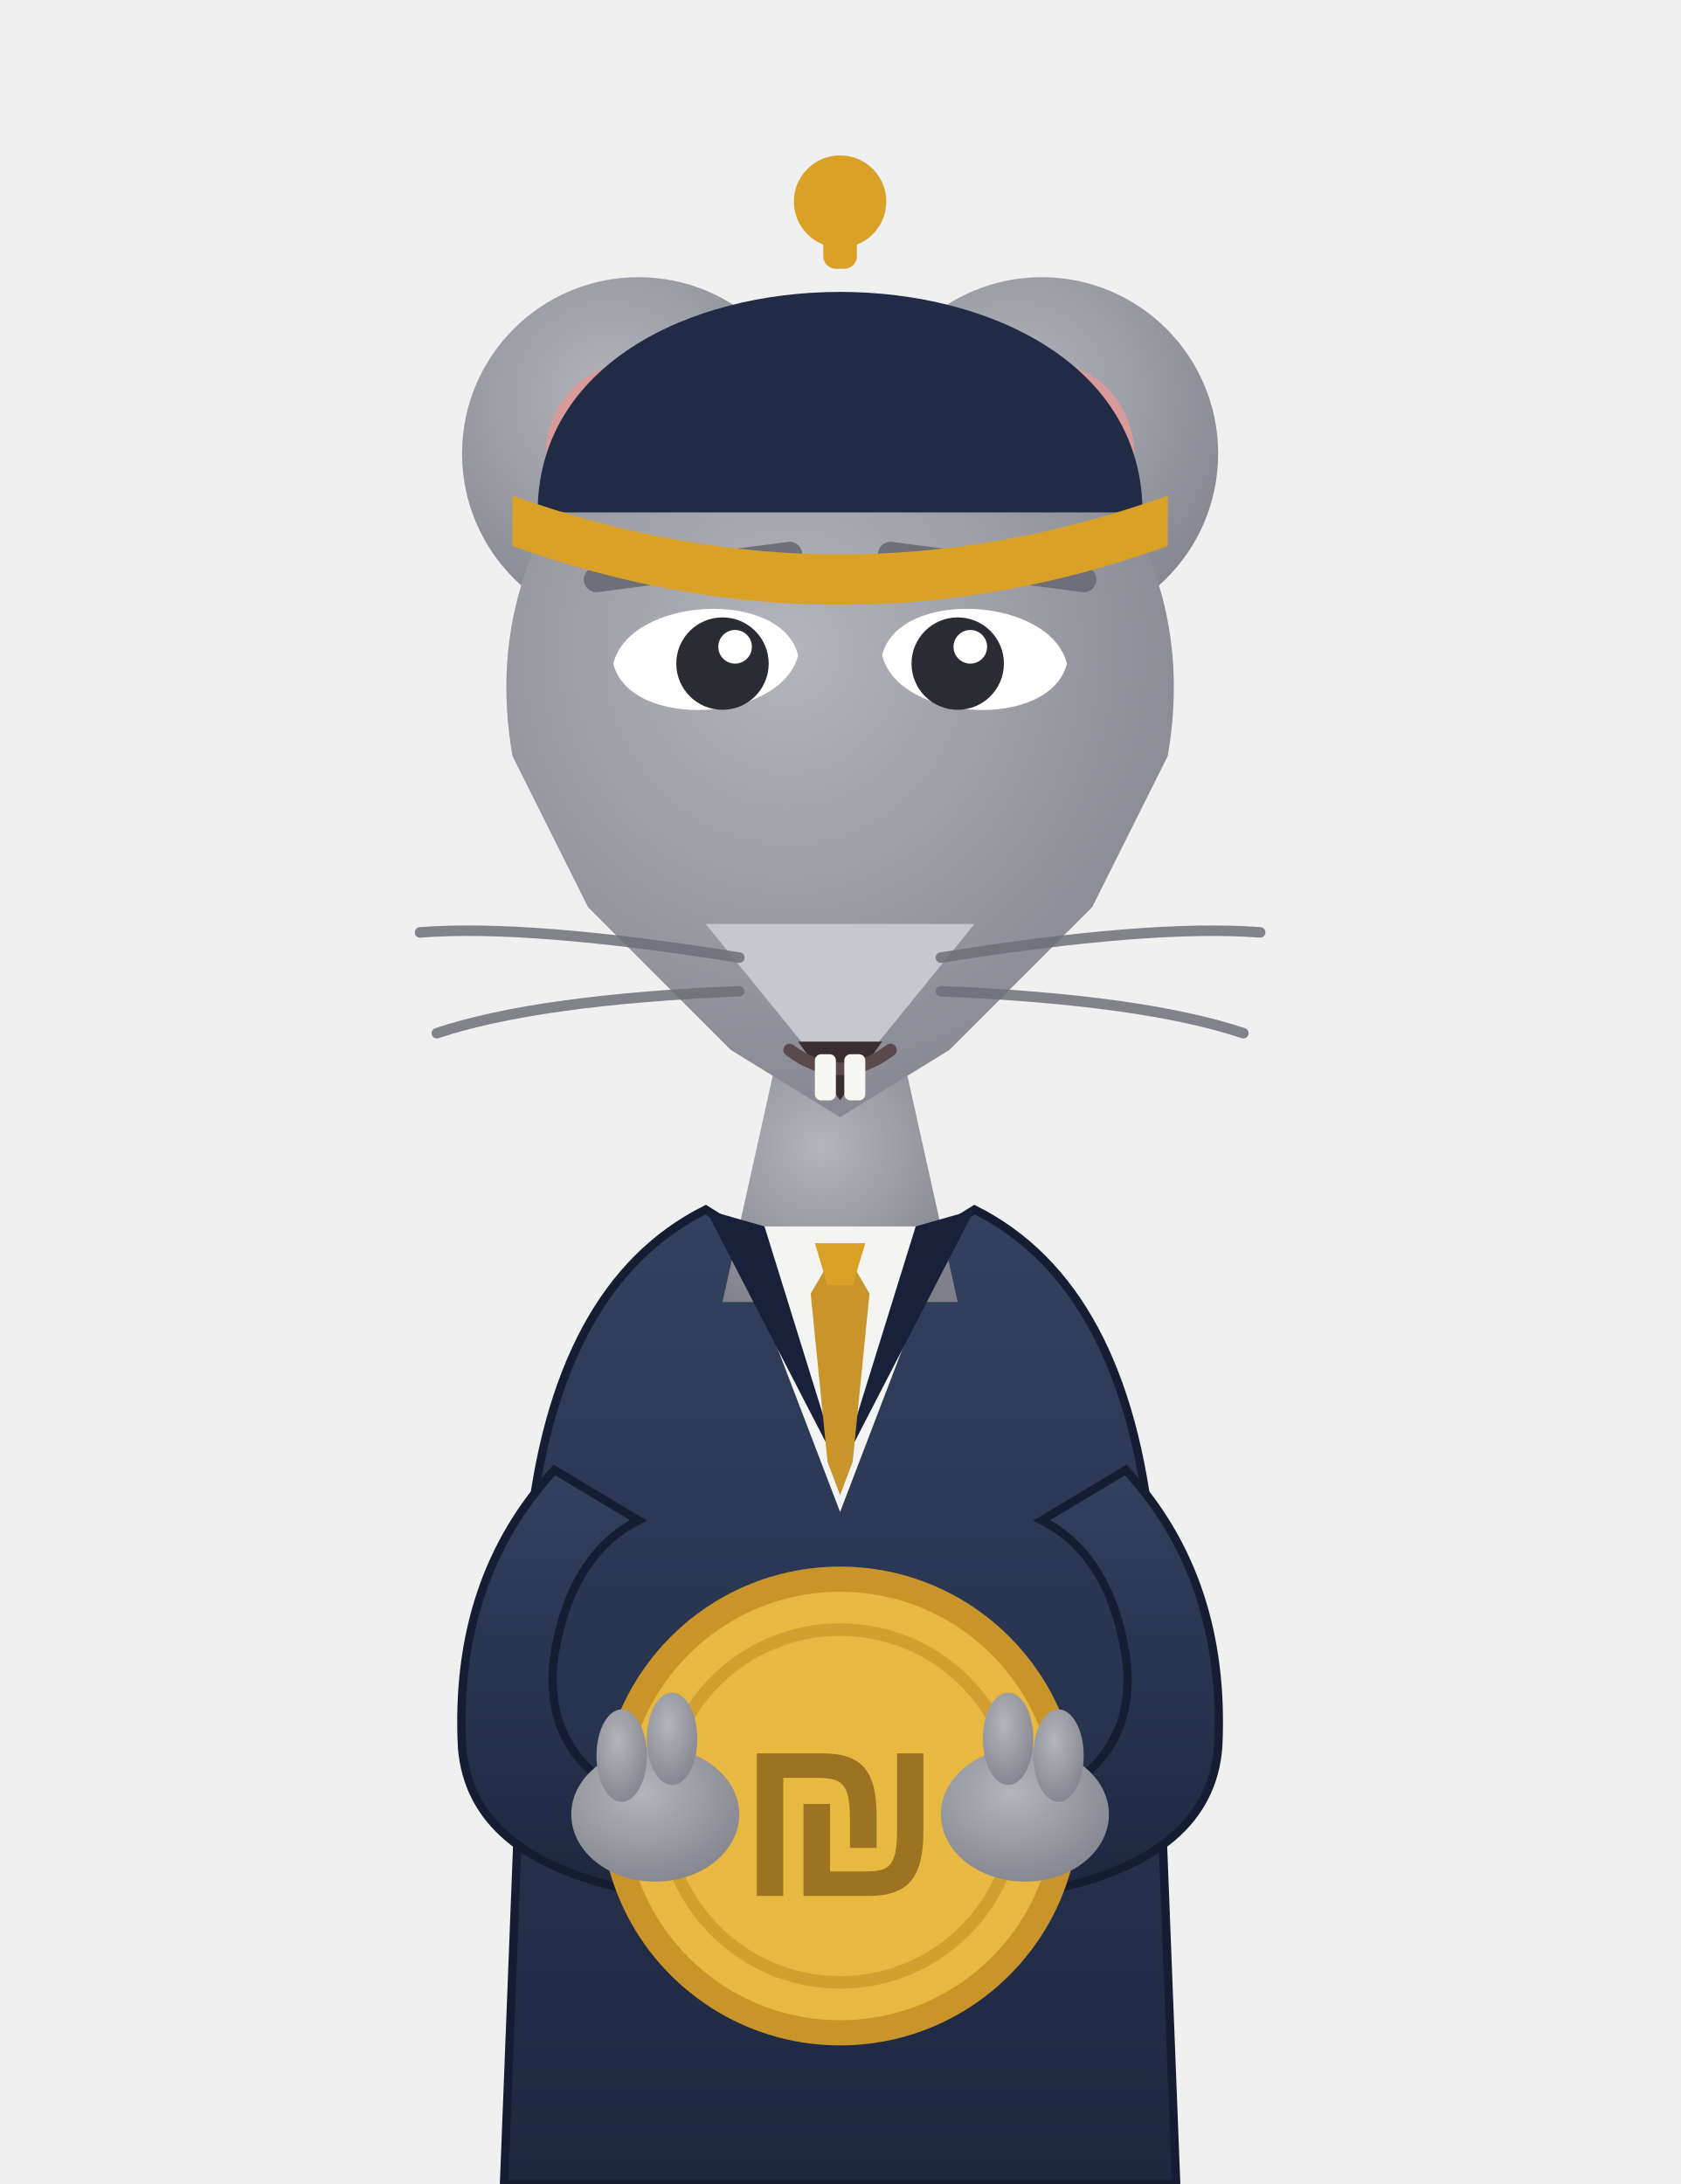
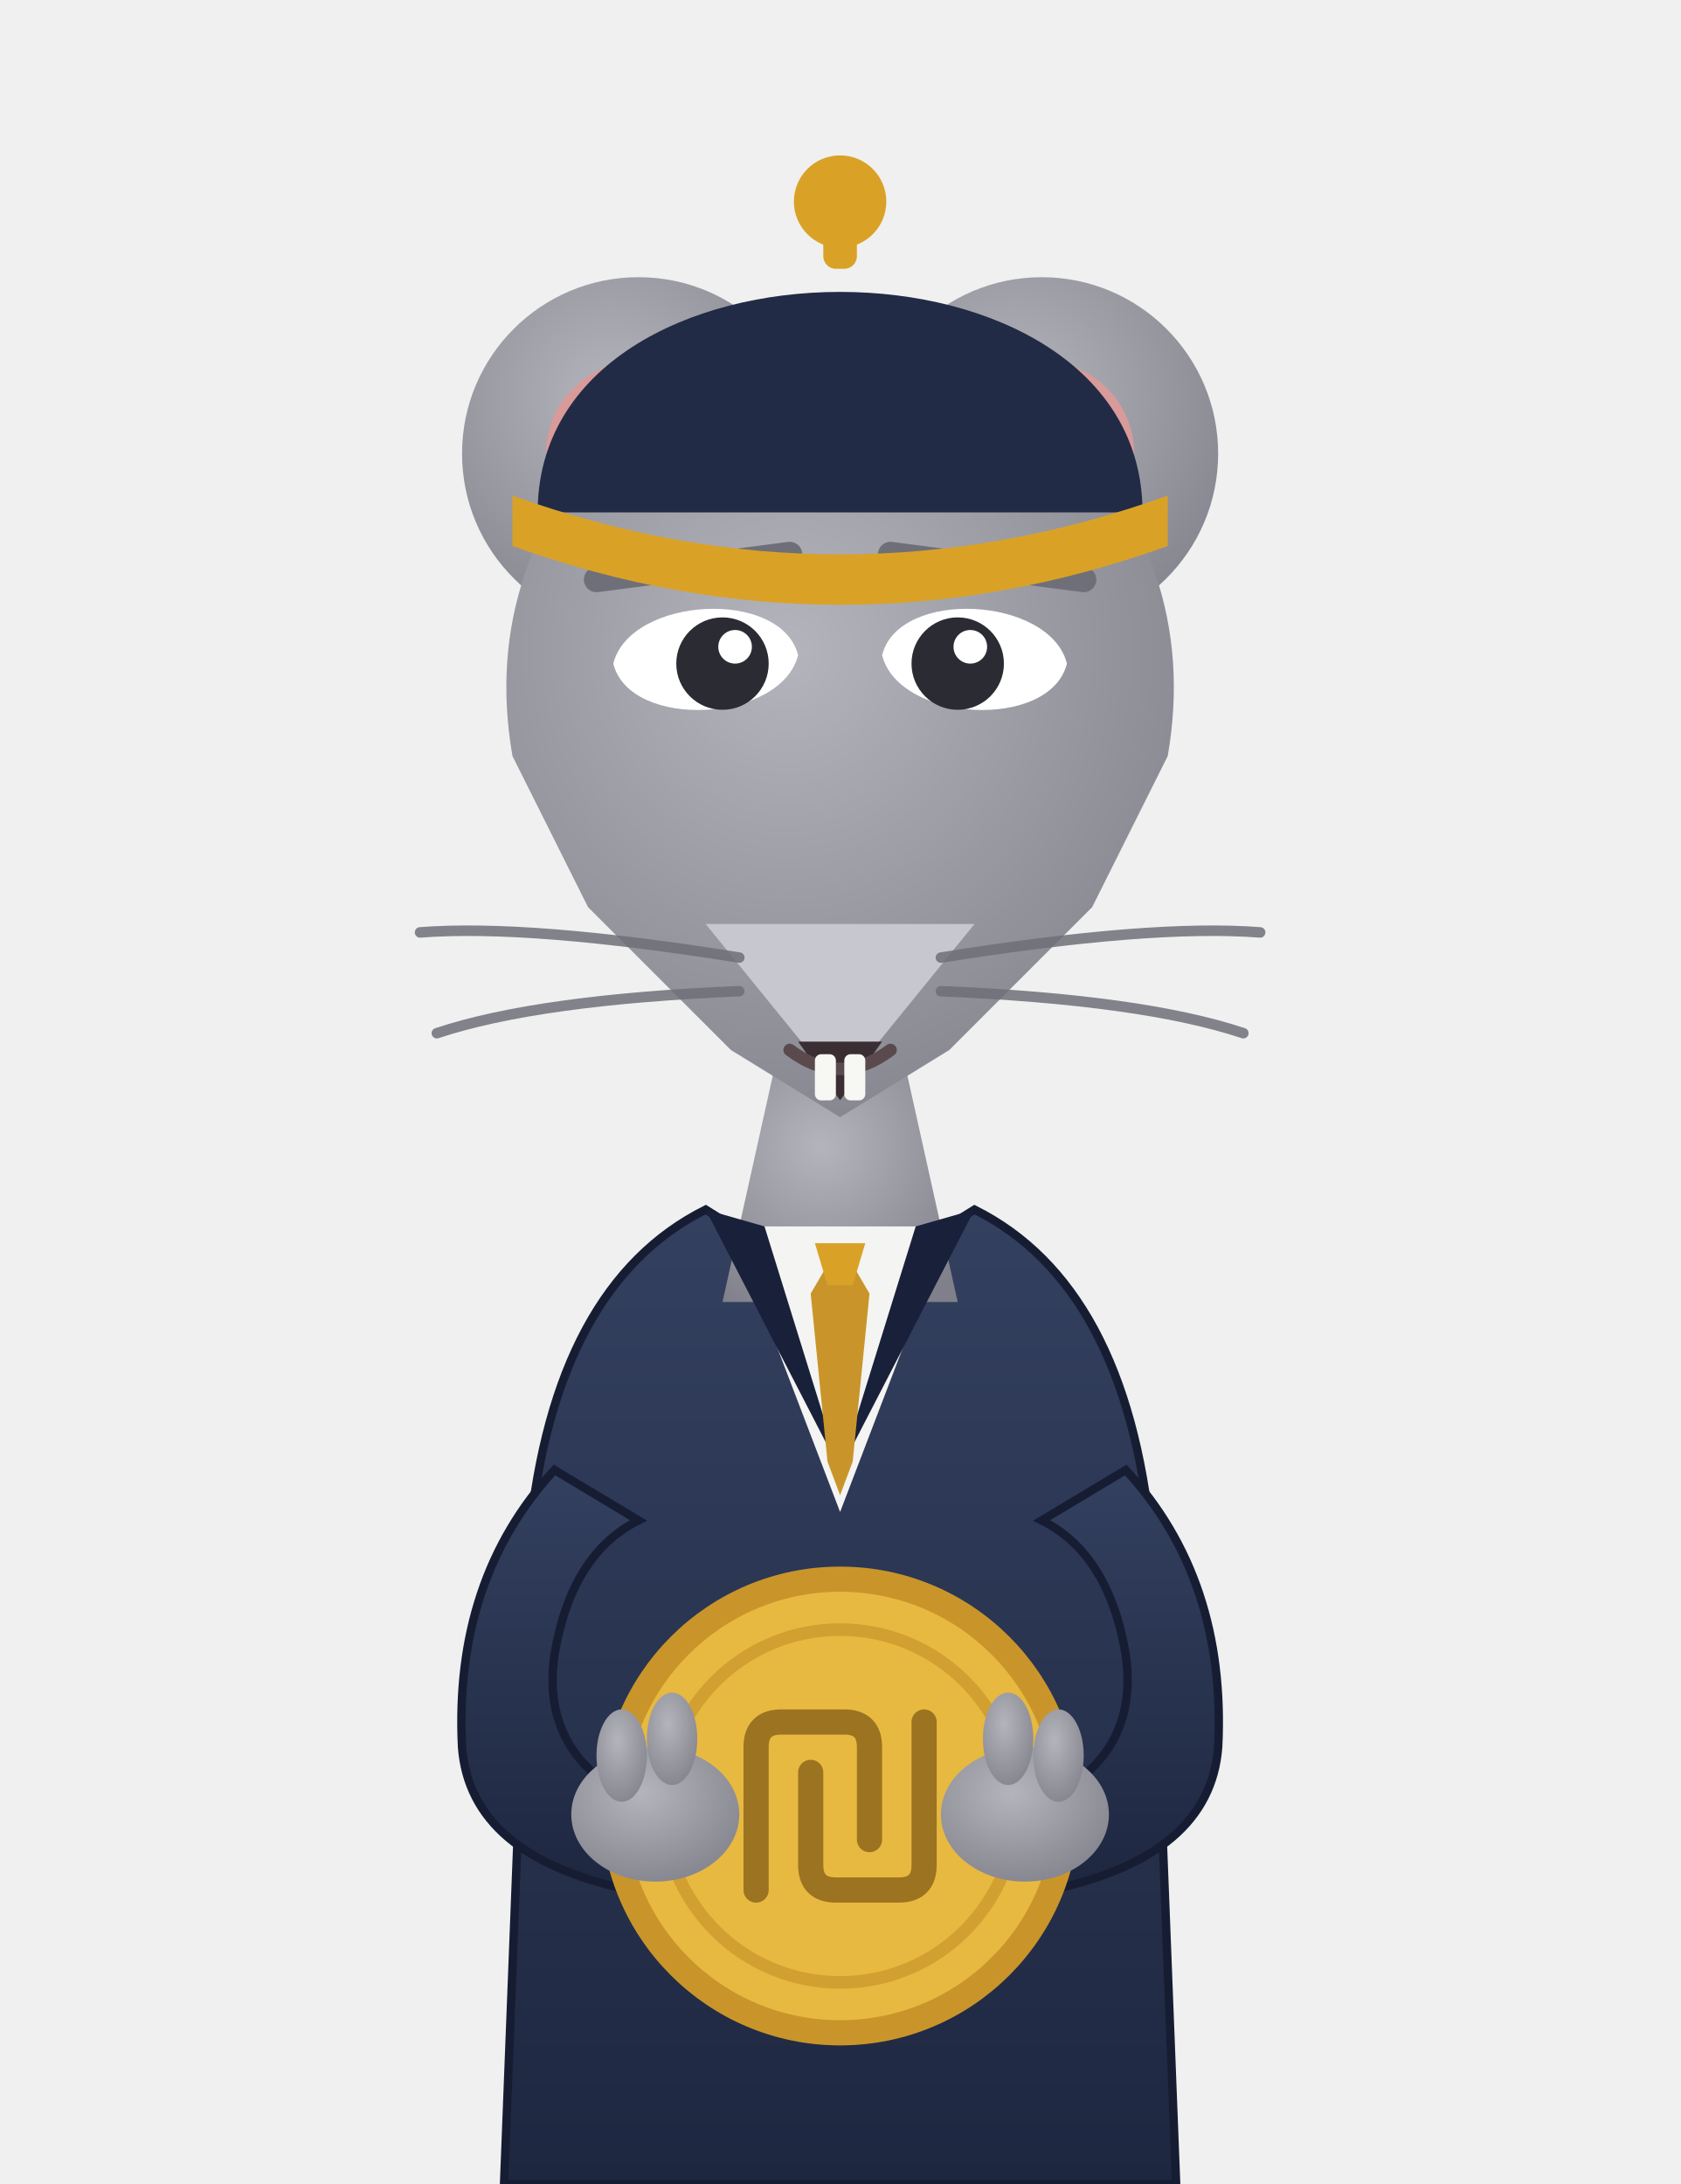
<svg xmlns="http://www.w3.org/2000/svg" width="400" height="520" viewBox="0 0 400 520">
  <defs>
    <radialGradient id="fur" cx="42%" cy="34%" r="78%">
      <stop offset="0%" stop-color="#B4B4BC" />
      <stop offset="100%" stop-color="#80808A" />
    </radialGradient>
    <linearGradient id="suit" x1="0" y1="0" x2="0" y2="1">
      <stop offset="0%" stop-color="#33405F" />
      <stop offset="100%" stop-color="#1E2740" />
    </linearGradient>
  </defs>
  <path d="M120 520 L126 366 Q132 306 168 288 L200 308 L232 288 Q268 306 274 366 L280 520 Z" fill="url(#suit)" stroke="#161D33" stroke-width="2" />
  <path d="M184 256 Q200 252 216 256 L228 310 L172 310 Z" fill="url(#fur)" />
  <path d="M174 292 L200 360 L226 292 Z" fill="#F4F4F2" />
  <path d="M168 288 L200 350 L182 292 Z" fill="#19203A" />
  <path d="M232 288 L200 350 L218 292 Z" fill="#19203A" />
  <path d="M200 296 L193 308 L197 348 L200 356 L203 348 L207 308 Z" fill="#C9952A" />
  <path d="M194 296 L206 296 L203 306 L197 306 Z" fill="#D9A227" />
  <path d="M132 350 Q108 376 110 416 Q112 442 150 450 L160 432 Q128 422 132 394 Q136 370 152 362 Z" fill="url(#suit)" stroke="#161D33" stroke-width="2" />
  <path d="M268 350 Q292 376 290 416 Q288 442 250 450 L240 432 Q272 422 268 394 Q264 370 248 362 Z" fill="url(#suit)" stroke="#161D33" stroke-width="2" />
  <circle cx="200" cy="430" r="54" fill="#E8B940" />
  <circle cx="200" cy="430" r="54" fill="none" stroke="#C9952A" stroke-width="6" />
  <circle cx="200" cy="430" r="42" fill="none" stroke="#C9952A" stroke-width="3" opacity="0.7" />
-   <text x="200" y="432" font-family="Arial, Helvetica, sans-serif" font-size="56" font-weight="bold" fill="#9C7320" text-anchor="middle" dominant-baseline="central">₪</text>
+   <g fill="none" stroke="#9C7320" stroke-width="6" stroke-linecap="round" stroke-linejoin="round">
+     <path d="M180 450 V416 Q180 410 186 410 H201 Q207 410 207 416 V438" />
+     <path d="M220 410 V444 Q220 450 214 450 H199 Q193 450 193 444 V422" />
+   </g>
  <g fill="url(#fur)">
    <ellipse cx="156" cy="432" rx="20" ry="16" />
    <ellipse cx="148" cy="418" rx="6" ry="11" />
    <ellipse cx="160" cy="414" rx="6" ry="11" />
    <ellipse cx="244" cy="432" rx="20" ry="16" />
    <ellipse cx="252" cy="418" rx="6" ry="11" />
    <ellipse cx="240" cy="414" rx="6" ry="11" />
  </g>
  <circle cx="152" cy="108" r="42" fill="url(#fur)" />
  <circle cx="152" cy="108" r="22" fill="#D99A9A" />
  <circle cx="248" cy="108" r="42" fill="url(#fur)" />
  <circle cx="248" cy="108" r="22" fill="#D99A9A" />
  <path d="M150 98 L250 98 Q286 134 278 180 L260 216 L226 250 L200 266 L174 250 L140 216 L122 180 Q114 134 150 98 Z" fill="url(#fur)" />
  <path d="M168 220 L232 220 L206 252 L200 262 L194 252 Z" fill="#C7C7CF" />
  <g stroke="#6E6E78" stroke-width="2.5" stroke-linecap="round" opacity="0.85" fill="none">
    <path d="M176 228 Q126 220 100 222" />
    <path d="M176 236 Q128 238 104 246" />
    <path d="M224 228 Q274 220 300 222" />
    <path d="M224 236 Q272 238 296 246" />
  </g>
  <path d="M190 248 L210 248 L200 262 Z" fill="#3A2E32" />
  <path d="M188 250 Q200 259 212 250" fill="none" stroke="#5A4A4E" stroke-width="3" stroke-linecap="round" />
  <rect x="194" y="251" width="5" height="11" rx="1.5" fill="#F7F7F4" />
  <rect x="201" y="251" width="5" height="11" rx="1.5" fill="#F7F7F4" />
  <path d="M146 158 C150 142 186 140 190 156 C186 172 150 174 146 158 Z" fill="#FFFFFF" />
  <path d="M254 158 C250 142 214 140 210 156 C214 172 250 174 254 158 Z" fill="#FFFFFF" />
  <circle cx="172" cy="158" r="11" fill="#2B2B33" />
  <circle cx="228" cy="158" r="11" fill="#2B2B33" />
  <circle cx="175" cy="154" r="4" fill="#FFFFFF" />
  <circle cx="231" cy="154" r="4" fill="#FFFFFF" />
  <g stroke="#6F6F79" stroke-width="6" stroke-linecap="round" fill="none">
    <path d="M142 138 L188 132" />
    <path d="M212 132 L258 138" />
  </g>
  <path d="M128 122 C128 52 272 52 272 122 Z" fill="#222B45" />
  <path d="M122 118 Q200 146 278 118 L278 130 Q200 158 122 130 Z" fill="#D9A227" />
  <rect x="196" y="48" width="8" height="16" rx="3" fill="#D9A227" />
  <circle cx="200" cy="48" r="11" fill="#D9A227" />
</svg>
